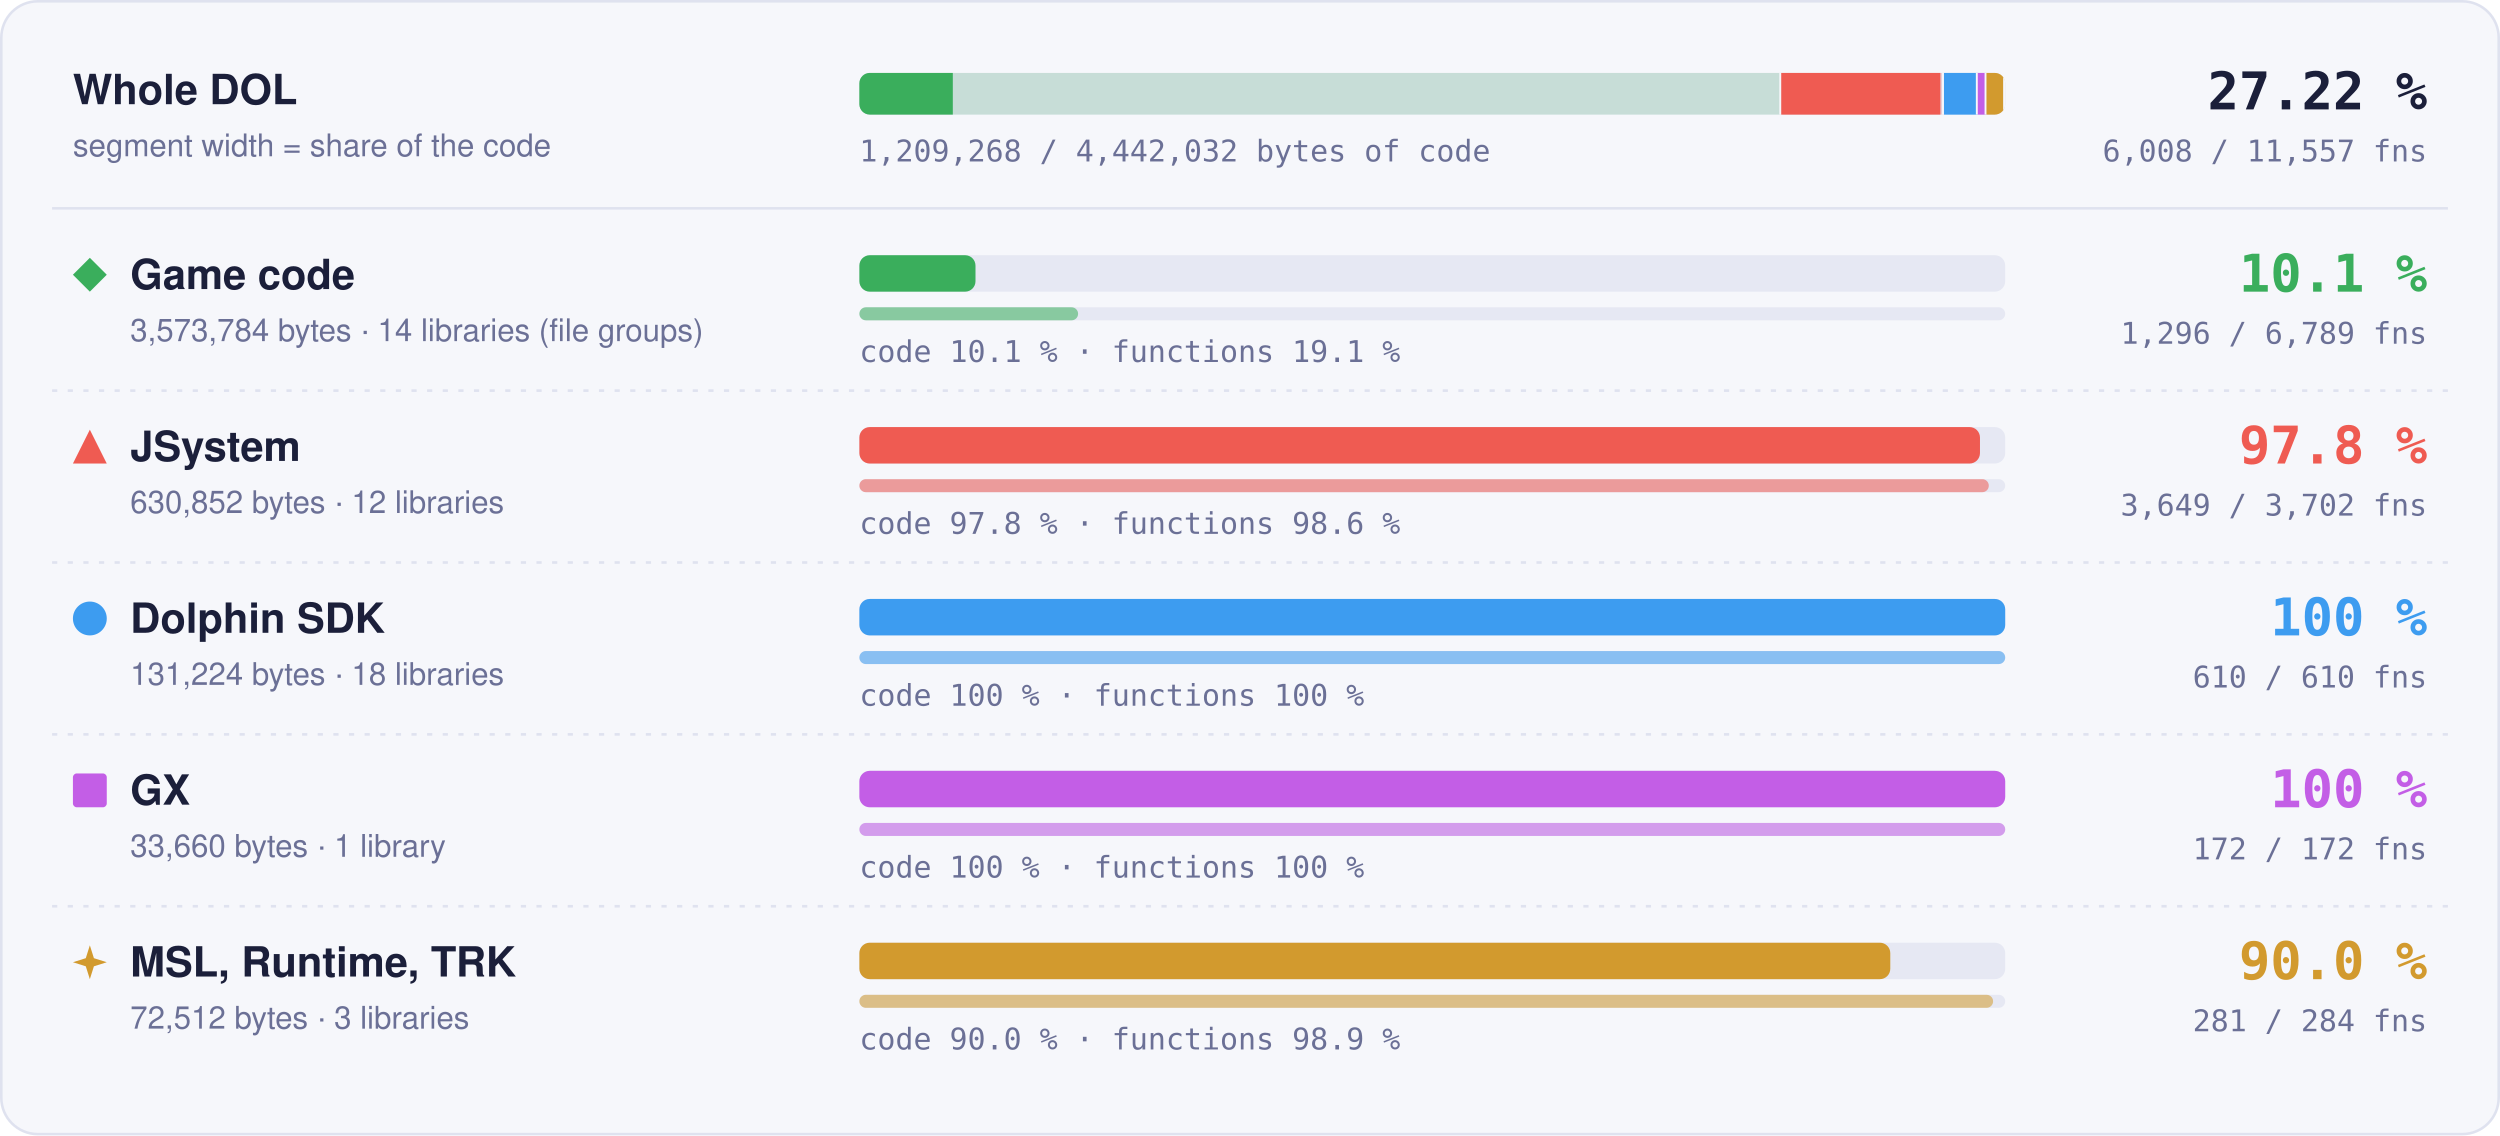
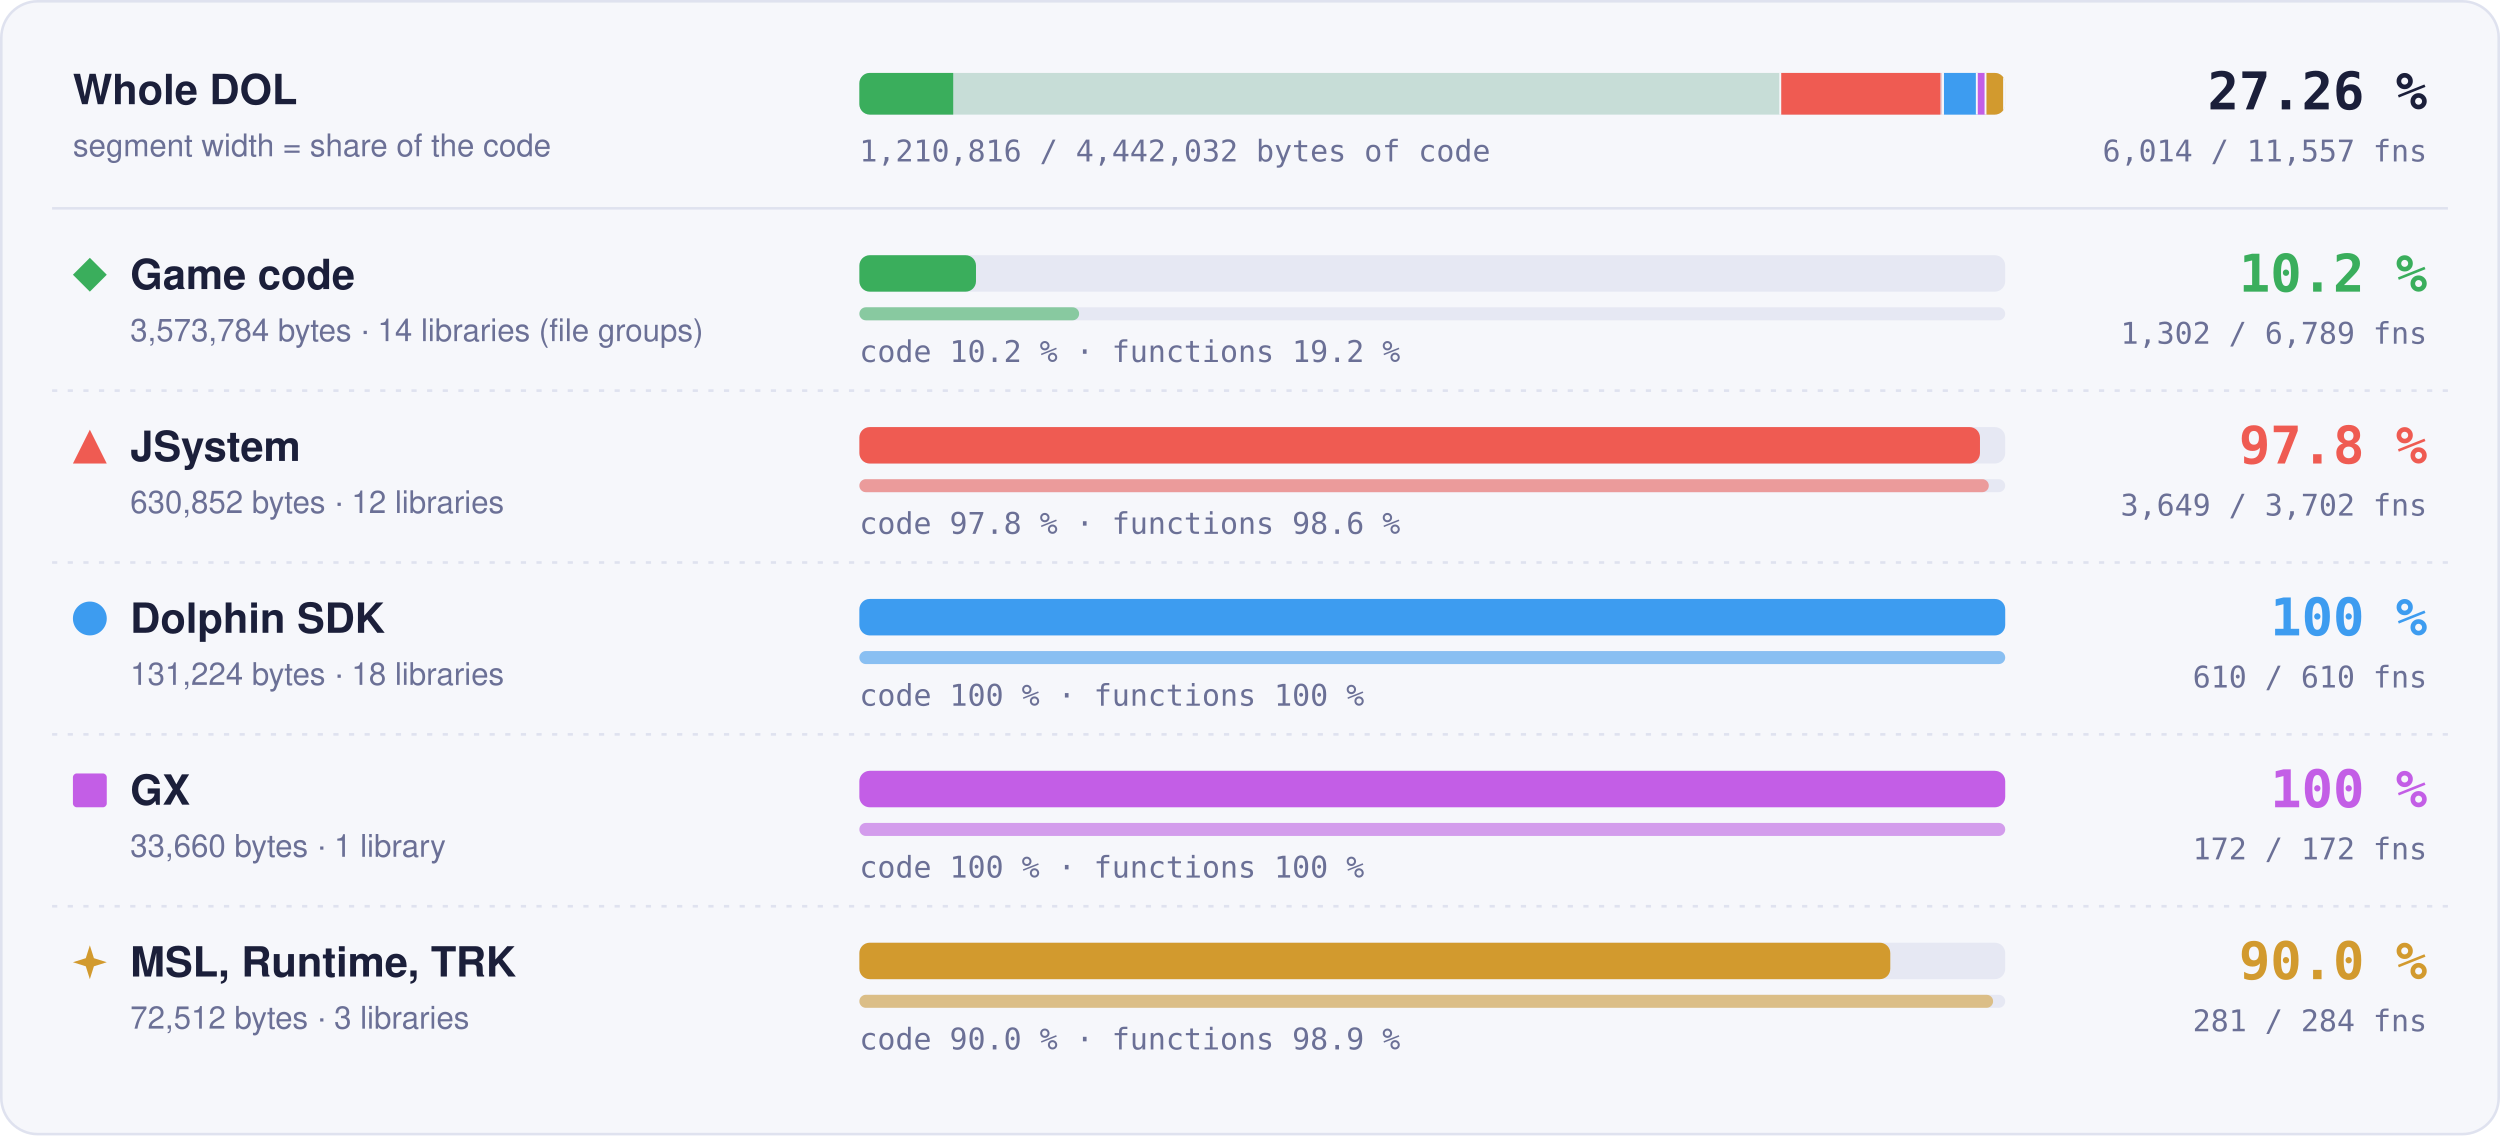
- <svg xmlns="http://www.w3.org/2000/svg" width="960" height="436" viewBox="0 0 960 436" role="img" aria-label="Matched code and functions per region: Game code 10.1 % of code, 1296 of 6789 functions; JSystem 97.8 % of code, 3649 of 3702 functions; Dolphin SDK 100 % of code, 610 of 610 functions; GX 100 % of code, 172 of 172 functions; MSL, Runtime, TRK 90.0 % of code, 281 of 284 functions">
+ <svg xmlns="http://www.w3.org/2000/svg" width="960" height="436" viewBox="0 0 960 436" role="img" aria-label="Matched code and functions per region: Game code 10.2 % of code, 1302 of 6789 functions; JSystem 97.8 % of code, 3649 of 3702 functions; Dolphin SDK 100 % of code, 610 of 610 functions; GX 100 % of code, 172 of 172 functions; MSL, Runtime, TRK 90.0 % of code, 281 of 284 functions">
  <style>text { font-family: -apple-system, BlinkMacSystemFont, 'Segoe UI', Helvetica, Arial, sans-serif; } .mono { font-family: ui-monospace, SFMono-Regular, 'SF Mono', Menlo, Consolas, monospace; } .grow { transform-box: fill-box; transform-origin: 0 50%; animation: grow 1.4s cubic-bezier(.2,.8,.2,1) both; } @keyframes grow { from { transform: scaleX(0); } } @media (prefers-reduced-motion: reduce) { * { animation: none !important; } }</style>
  <rect x="0.5" y="0.5" width="959" height="435" rx="14" fill="#f6f7fb" stroke="#dfe2ef" />
  <text x="28" y="40" font-size="16" font-weight="700" fill="#1b1f3a">Whole DOL</text>
  <text x="28" y="60" font-size="12" fill="#6b7096">segment width = share of the code</text>
  <rect x="330" y="28" width="440" height="16" rx="4" fill="#e6e8f3" />
  <clipPath id="wb">
    <rect x="330" y="28" width="440" height="16" rx="4" />
  </clipPath>
  <g clip-path="url(#wb)">
    <rect x="330.00" y="28" width="354.00" height="16" fill="#3aae5c" fill-opacity="0.18" />
-     <rect class="grow" x="330.00" y="28" width="35.88" height="16" fill="#3aae5c" />
+     <rect class="grow" x="330.00" y="28" width="36.03" height="16" fill="#3aae5c" />
    <rect x="683.25" y="28" width="1.5" height="16" fill="#f6f7fb" />
    <rect x="684.00" y="28" width="62.49" height="16" fill="#ef5b52" fill-opacity="0.18" />
    <rect class="grow" x="684.00" y="28" width="61.11" height="16" fill="#ef5b52" />
    <rect x="745.74" y="28" width="1.5" height="16" fill="#f6f7fb" />
    <rect x="746.49" y="28" width="13.00" height="16" fill="#3d9cf0" fill-opacity="0.18" />
    <rect class="grow" x="746.49" y="28" width="13.00" height="16" fill="#3d9cf0" />
    <rect x="758.73" y="28" width="1.5" height="16" fill="#f6f7fb" />
    <rect x="759.48" y="28" width="3.33" height="16" fill="#c35ee6" fill-opacity="0.18" />
    <rect class="grow" x="759.48" y="28" width="3.33" height="16" fill="#c35ee6" />
    <rect x="762.07" y="28" width="1.5" height="16" fill="#f6f7fb" />
    <rect x="762.82" y="28" width="7.18" height="16" fill="#d29a2e" fill-opacity="0.18" />
    <rect class="grow" x="762.82" y="28" width="6.46" height="16" fill="#d29a2e" />
    <rect x="769.25" y="28" width="1.5" height="16" fill="#f6f7fb" />
  </g>
-   <text x="932" y="42" text-anchor="end" class="mono" font-size="20" font-weight="700" fill="#1b1f3a">27.22 %</text>
-   <text x="932" y="62" text-anchor="end" class="mono" font-size="11.5" fill="#6b7096">6,008 / 11,557 fns</text>
-   <text x="330" y="62" class="mono" font-size="11.5" fill="#6b7096">1,209,268 / 4,442,032 bytes of code</text>
+   <text x="932" y="42" text-anchor="end" class="mono" font-size="20" font-weight="700" fill="#1b1f3a">27.26 %</text>
+   <text x="932" y="62" text-anchor="end" class="mono" font-size="11.5" fill="#6b7096">6,014 / 11,557 fns</text>
+   <text x="330" y="62" class="mono" font-size="11.5" fill="#6b7096">1,210,816 / 4,442,032 bytes of code</text>
  <line x1="20" x2="940" y1="80" y2="80" stroke="#dfe2ef" />
  <g fill="#3aae5c">
    <path d="M34.5 99L41 105.5L34.5 112L28 105.5Z" />
  </g>
  <text x="50" y="111" font-size="16" font-weight="700" fill="#1b1f3a">Game code</text>
  <text x="50" y="131" font-size="12" fill="#6b7096">3,573,784 bytes · 14 libraries (file groups)</text>
  <rect x="330" y="98" width="440" height="14" rx="4" fill="#e6e8f3" />
-   <rect class="grow" style="animation-delay:0.0s" x="330" y="98" width="44.59" height="14" rx="4" fill="#3aae5c" />
+   <rect class="grow" style="animation-delay:0.0s" x="330" y="98" width="44.78" height="14" rx="4" fill="#3aae5c" />
  <rect x="330" y="118" width="440" height="5" rx="2.5" fill="#e6e8f3" />
-   <rect class="grow" style="animation-delay:0.2s" x="330" y="118" width="83.99" height="5" rx="2.5" fill="#3aae5c" fill-opacity="0.55" />
-   <text x="330" y="139" class="mono" font-size="11.5" fill="#6b7096">code 10.1 % · functions 19.1 %</text>
-   <text x="932" y="112" text-anchor="end" class="mono" font-size="20" font-weight="700" fill="#3aae5c">10.1 %</text>
-   <text x="932" y="132" text-anchor="end" class="mono" font-size="11.5" fill="#6b7096">1,296 / 6,789 fns</text>
+   <rect class="grow" style="animation-delay:0.2s" x="330" y="118" width="84.38" height="5" rx="2.5" fill="#3aae5c" fill-opacity="0.55" />
+   <text x="330" y="139" class="mono" font-size="11.5" fill="#6b7096">code 10.2 % · functions 19.2 %</text>
+   <text x="932" y="112" text-anchor="end" class="mono" font-size="20" font-weight="700" fill="#3aae5c">10.2 %</text>
+   <text x="932" y="132" text-anchor="end" class="mono" font-size="11.5" fill="#6b7096">1,302 / 6,789 fns</text>
  <line x1="20" x2="940" y1="150" y2="150" stroke="#dfe2ef" stroke-dasharray="2 4" />
  <g fill="#ef5b52">
    <path d="M34.5 165L41 178L28 178Z" />
  </g>
  <text x="50" y="177" font-size="16" font-weight="700" fill="#1b1f3a">JSystem</text>
  <text x="50" y="197" font-size="12" fill="#6b7096">630,852 bytes · 12 libraries</text>
  <rect x="330" y="164" width="440" height="14" rx="4" fill="#e6e8f3" />
  <rect class="grow" style="animation-delay:0.1s" x="330" y="164" width="430.31" height="14" rx="4" fill="#ef5b52" />
  <rect x="330" y="184" width="440" height="5" rx="2.5" fill="#e6e8f3" />
  <rect class="grow" style="animation-delay:0.3s" x="330" y="184" width="433.70" height="5" rx="2.5" fill="#ef5b52" fill-opacity="0.55" />
  <text x="330" y="205" class="mono" font-size="11.5" fill="#6b7096">code 97.8 % · functions 98.6 %</text>
  <text x="932" y="178" text-anchor="end" class="mono" font-size="20" font-weight="700" fill="#ef5b52">97.8 %</text>
  <text x="932" y="198" text-anchor="end" class="mono" font-size="11.5" fill="#6b7096">3,649 / 3,702 fns</text>
  <line x1="20" x2="940" y1="216" y2="216" stroke="#dfe2ef" stroke-dasharray="2 4" />
  <g fill="#3d9cf0">
    <circle cx="34.5" cy="237.5" r="6.5" />
  </g>
  <text x="50" y="243" font-size="16" font-weight="700" fill="#1b1f3a">Dolphin SDK</text>
  <text x="50" y="263" font-size="12" fill="#6b7096">131,224 bytes · 18 libraries</text>
  <rect x="330" y="230" width="440" height="14" rx="4" fill="#e6e8f3" />
  <rect class="grow" style="animation-delay:0.2s" x="330" y="230" width="440.00" height="14" rx="4" fill="#3d9cf0" />
  <rect x="330" y="250" width="440" height="5" rx="2.5" fill="#e6e8f3" />
  <rect class="grow" style="animation-delay:0.4s" x="330" y="250" width="440.00" height="5" rx="2.5" fill="#3d9cf0" fill-opacity="0.55" />
  <text x="330" y="271" class="mono" font-size="11.5" fill="#6b7096">code 100 % · functions 100 %</text>
  <text x="932" y="244" text-anchor="end" class="mono" font-size="20" font-weight="700" fill="#3d9cf0">100 %</text>
  <text x="932" y="264" text-anchor="end" class="mono" font-size="11.5" fill="#6b7096">610 / 610 fns</text>
  <line x1="20" x2="940" y1="282" y2="282" stroke="#dfe2ef" stroke-dasharray="2 4" />
  <g fill="#c35ee6">
    <rect x="28" y="297" width="13" height="13" rx="1.5" />
  </g>
  <text x="50" y="309" font-size="16" font-weight="700" fill="#1b1f3a">GX</text>
  <text x="50" y="329" font-size="12" fill="#6b7096">33,660 bytes · 1 library</text>
  <rect x="330" y="296" width="440" height="14" rx="4" fill="#e6e8f3" />
  <rect class="grow" style="animation-delay:0.3s" x="330" y="296" width="440.00" height="14" rx="4" fill="#c35ee6" />
  <rect x="330" y="316" width="440" height="5" rx="2.5" fill="#e6e8f3" />
  <rect class="grow" style="animation-delay:0.5s" x="330" y="316" width="440.00" height="5" rx="2.5" fill="#c35ee6" fill-opacity="0.55" />
  <text x="330" y="337" class="mono" font-size="11.5" fill="#6b7096">code 100 % · functions 100 %</text>
  <text x="932" y="310" text-anchor="end" class="mono" font-size="20" font-weight="700" fill="#c35ee6">100 %</text>
  <text x="932" y="330" text-anchor="end" class="mono" font-size="11.5" fill="#6b7096">172 / 172 fns</text>
  <line x1="20" x2="940" y1="348" y2="348" stroke="#dfe2ef" stroke-dasharray="2 4" />
  <g fill="#d29a2e">
    <path d="M34.5 363L36.06 367.94L41 369.5L36.06 371.06L34.5 376L32.94 371.06L28 369.5L32.94 367.94Z" />
  </g>
  <text x="50" y="375" font-size="16" font-weight="700" fill="#1b1f3a">MSL, Runtime, TRK</text>
  <text x="50" y="395" font-size="12" fill="#6b7096">72,512 bytes · 3 libraries</text>
  <rect x="330" y="362" width="440" height="14" rx="4" fill="#e6e8f3" />
  <rect class="grow" style="animation-delay:0.4s" x="330" y="362" width="395.87" height="14" rx="4" fill="#d29a2e" />
  <rect x="330" y="382" width="440" height="5" rx="2.5" fill="#e6e8f3" />
  <rect class="grow" style="animation-delay:0.6s" x="330" y="382" width="435.35" height="5" rx="2.5" fill="#d29a2e" fill-opacity="0.55" />
  <text x="330" y="403" class="mono" font-size="11.5" fill="#6b7096">code 90.0 % · functions 98.9 %</text>
  <text x="932" y="376" text-anchor="end" class="mono" font-size="20" font-weight="700" fill="#d29a2e">90.0 %</text>
  <text x="932" y="396" text-anchor="end" class="mono" font-size="11.5" fill="#6b7096">281 / 284 fns</text>
</svg>
